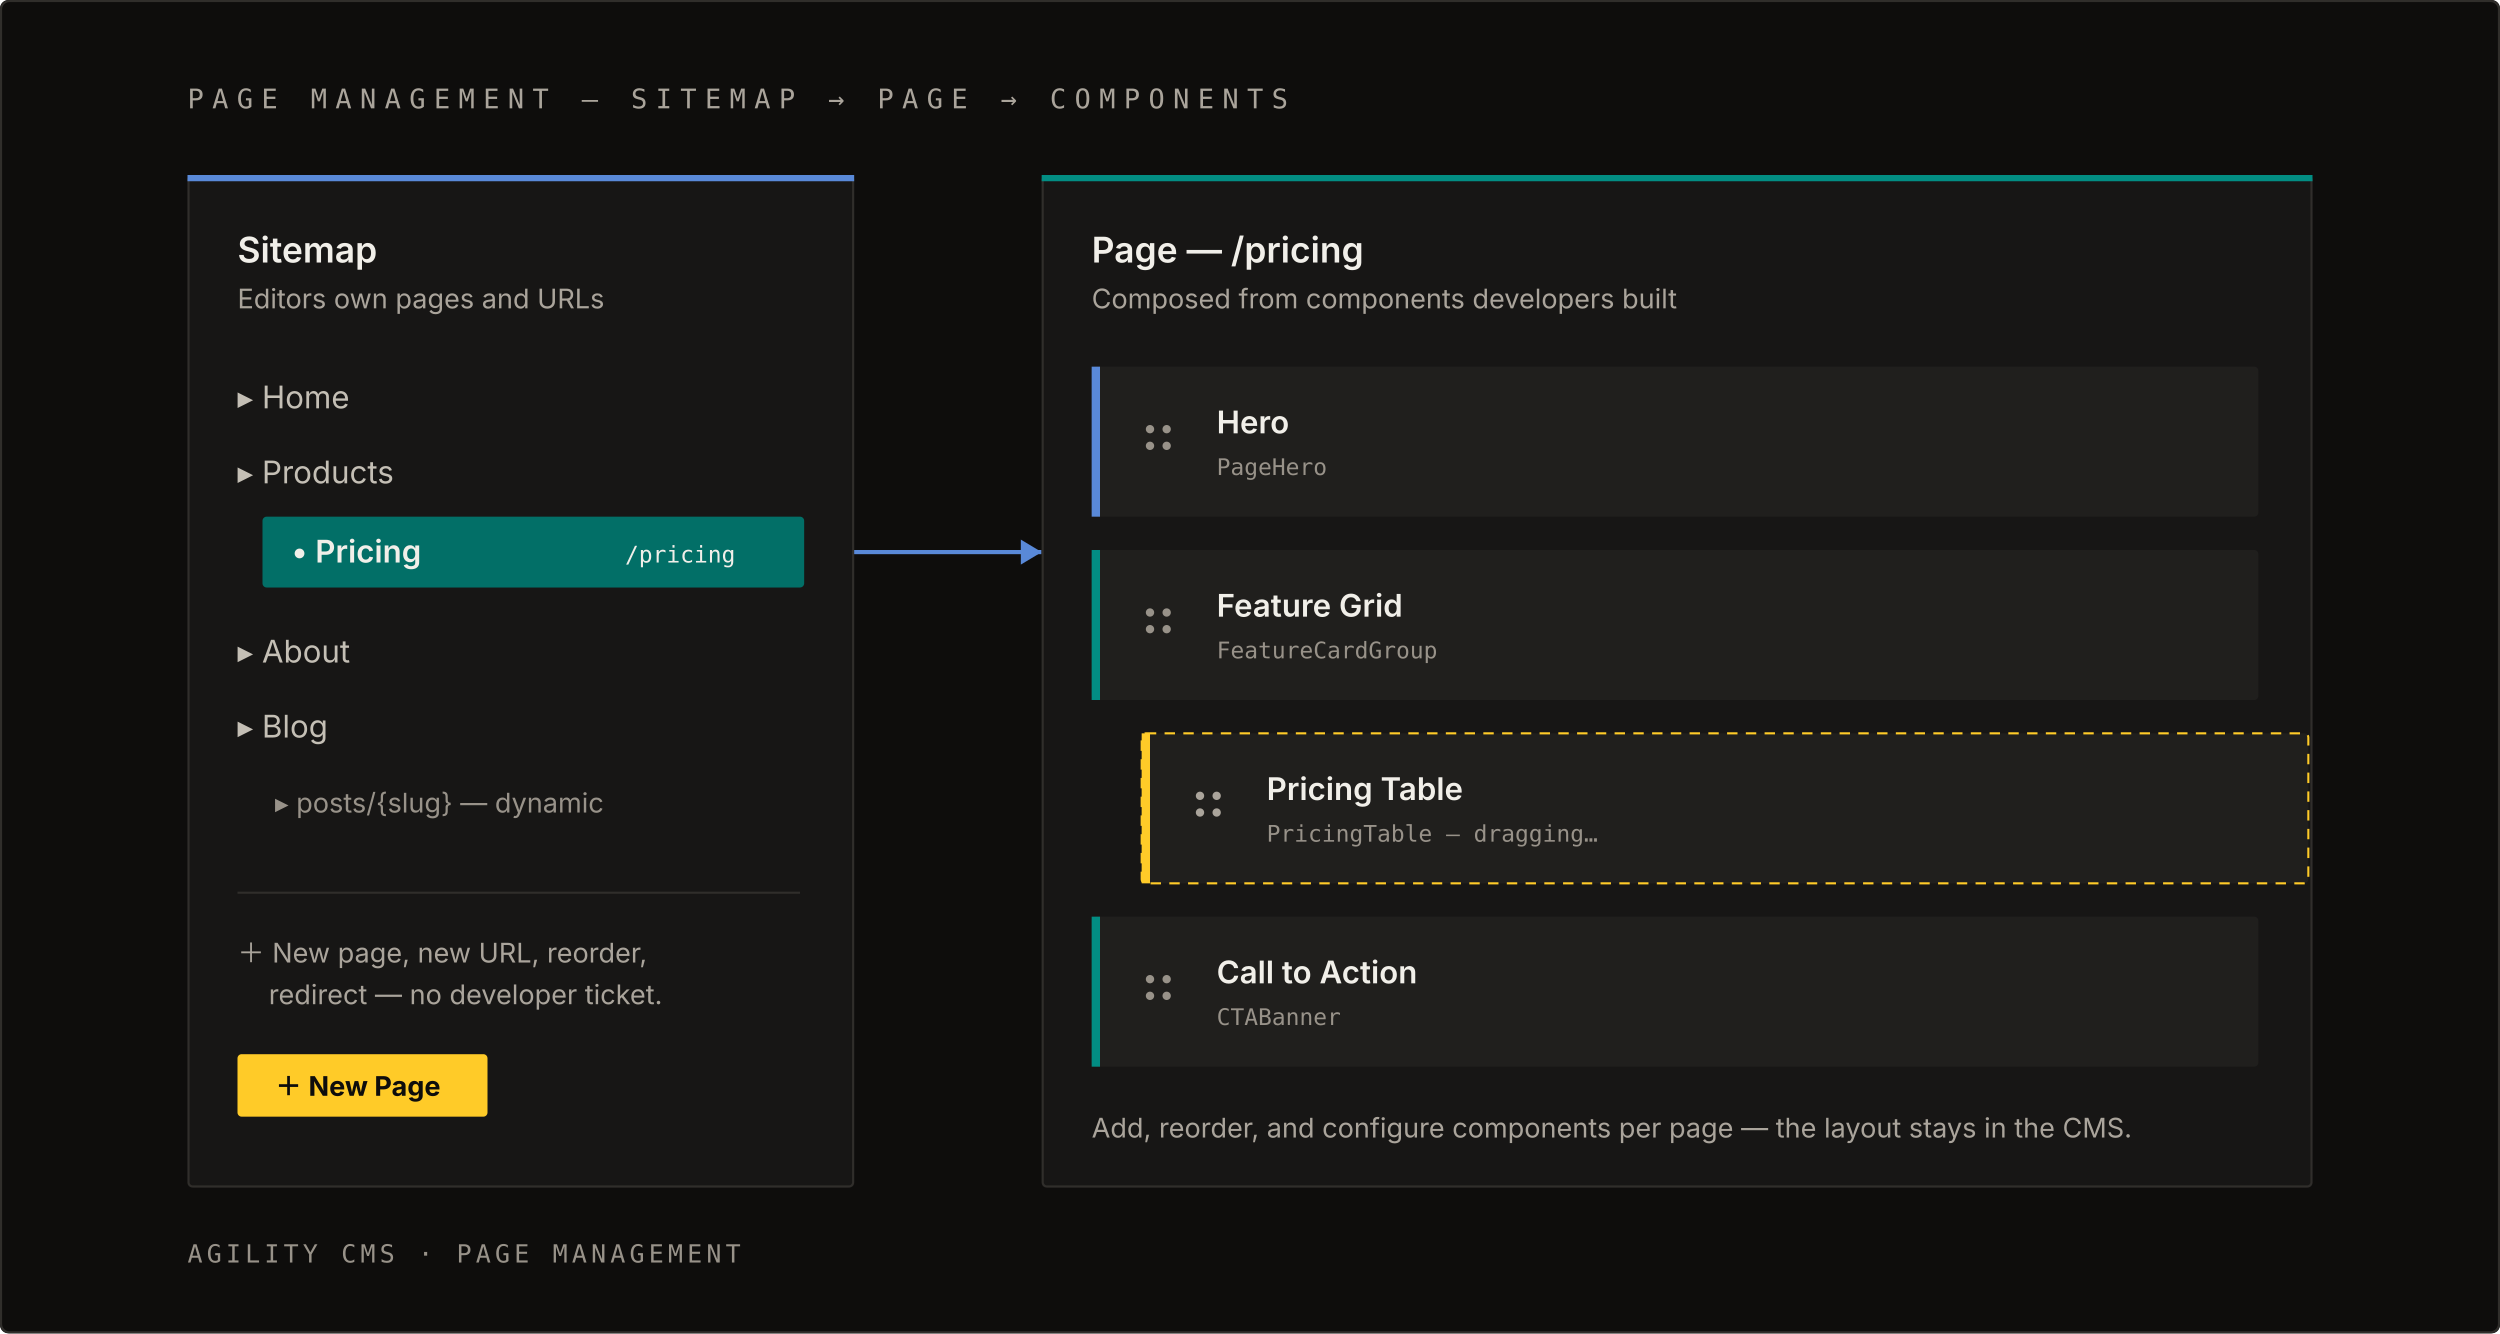
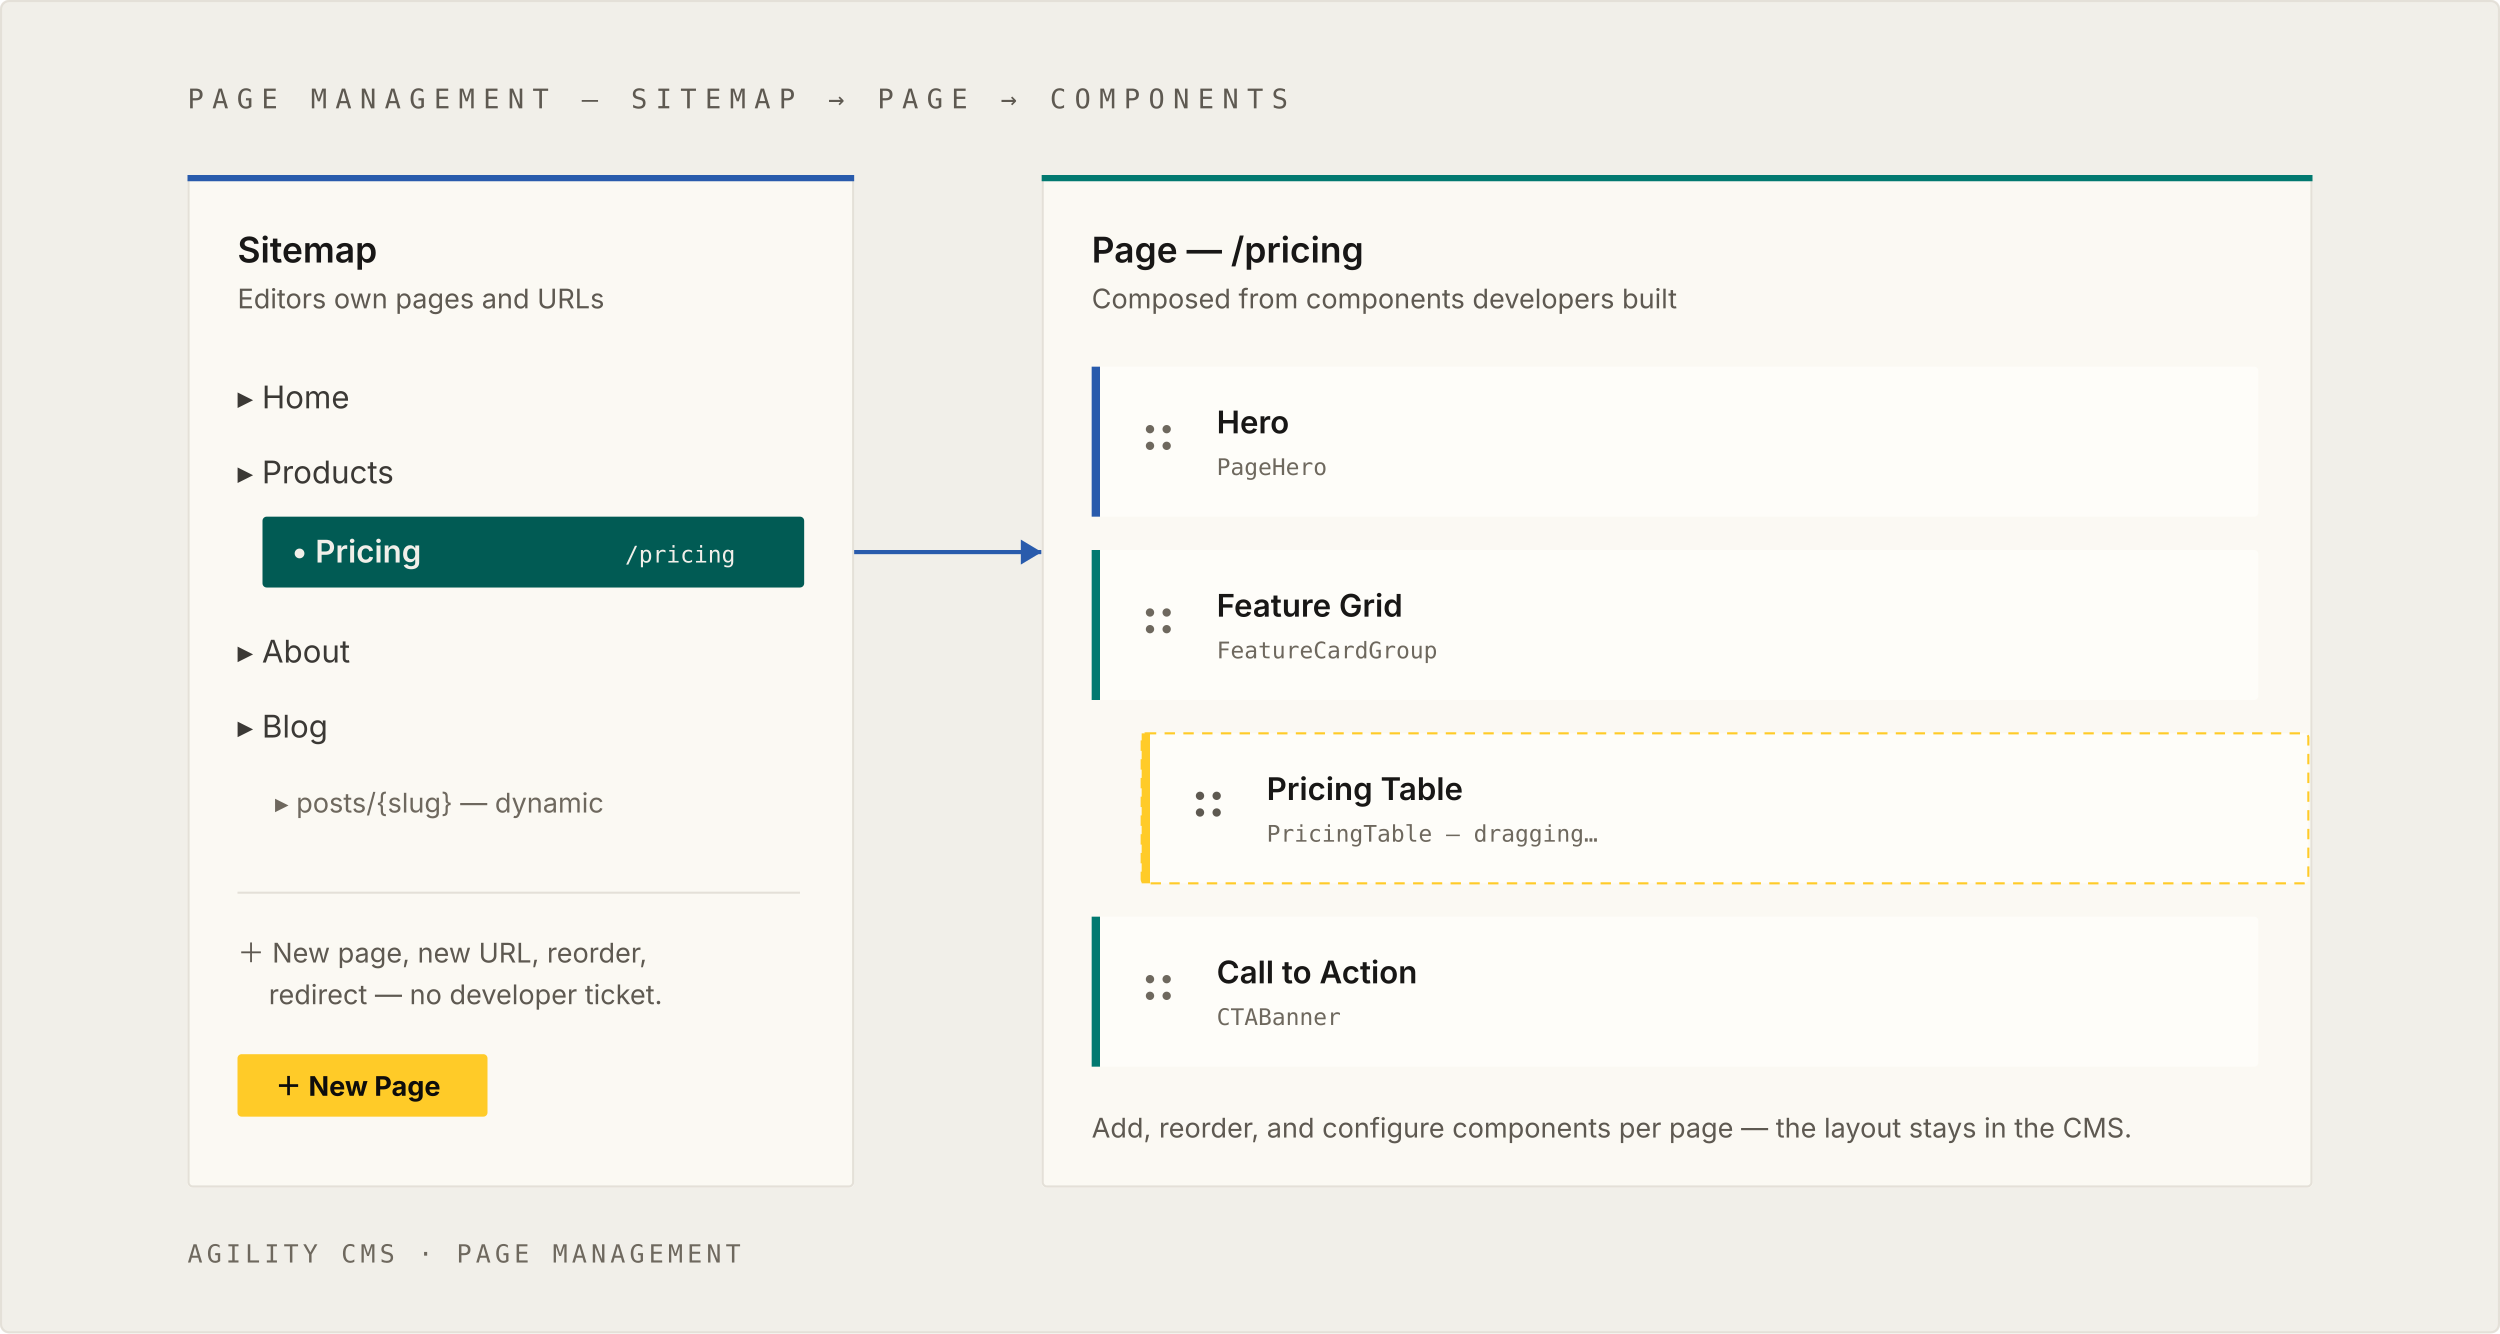
<svg xmlns="http://www.w3.org/2000/svg" width="1200" height="640" viewBox="0 0 1200 640" fill="none" font-family="system-ui, -apple-system, sans-serif">
-   <rect width="1200" height="640" rx="4" fill="#0E0D0C" />
-   <rect x="0.5" y="0.5" width="1199" height="639" rx="4" stroke="#302E2B" />
-   <text x="90" y="52" font-family="ui-monospace, monospace" font-size="13" letter-spacing="4" fill="#AAA49B">PAGE MANAGEMENT — SITEMAP → PAGE → COMPONENTS</text>
-   <rect x="90" y="84" width="320" height="486" rx="2" fill="#171615" />
-   <rect x="90.5" y="84.5" width="319" height="485" rx="2" stroke="#302E2B" />
-   <rect x="90" y="84" width="320" height="3" fill="#5989D8" />
-   <text x="114" y="126" font-size="17" font-weight="600" fill="#F1EFE9">Sitemap</text>
-   <text x="114" y="148" font-size="13" fill="#AAA49B">Editors own pages and URLs</text>
-   <text x="114" y="196" font-size="15" fill="#C4BFB5">▸ Home</text>
-   <text x="114" y="232" font-size="15" fill="#C4BFB5">▸ Products</text>
-   <rect x="126" y="248" width="260" height="34" rx="2" fill="#026F67" />
-   <text x="140" y="270" font-size="15" font-weight="600" fill="#F1EFE9">• Pricing</text>
-   <text x="300" y="270" font-family="ui-monospace, monospace" font-size="11" fill="#F1EFE9">/pricing</text>
-   <text x="114" y="318" font-size="15" fill="#C4BFB5">▸ About</text>
-   <text x="114" y="354" font-size="15" fill="#C4BFB5">▸ Blog</text>
-   <text x="132" y="390" font-size="13" fill="#989289">▸ posts/{slug} — dynamic</text>
-   <rect x="114" y="428" width="270" height="1" fill="#302E2B" />
-   <text x="114" y="462" font-size="13" fill="#AAA49B">＋ New page, new URL, reorder,</text>
-   <text x="129" y="482" font-size="13" fill="#AAA49B">redirect — no developer ticket.</text>
-   <rect x="114" y="506" width="120" height="30" rx="2" fill="#FFCB28" />
-   <text x="132" y="526" font-size="13" font-weight="700" fill="#0E0D0C">＋ New Page</text>
-   <path d="M410 265 L500 265" stroke="#5989D8" stroke-width="2" />
-   <path d="M500 265 l-10 -6 v12 z" fill="#5989D8" />
-   <rect x="500" y="84" width="610" height="486" rx="2" fill="#171615" />
-   <rect x="500.5" y="84.5" width="609" height="485" rx="2" stroke="#302E2B" />
-   <rect x="500" y="84" width="610" height="3" fill="#028D83" />
-   <text x="524" y="126" font-size="17" font-weight="600" fill="#F1EFE9">Page — /pricing</text>
-   <text x="524" y="148" font-size="13" fill="#AAA49B">Composed from components developers built</text>
+   <style>
+     .f-bg{fill:#F1EFE9}
+     .f-border{fill:#E4E0D8}
+     .f-faint{fill:#6E685E}
+     .f-muted{fill:#5E5951}
+     .f-pdim{fill:#015B54}
+     .f-primary{fill:#027970}
+     .f-raised{fill:#FEFDF9}
+     .f-secondary{fill:#295BAC}
+     .f-surface{fill:#FBF9F3}
+     .f-tertiary{fill:#FFCB28}
+     .f-text{fill:#181716}
+     .f-text2{fill:#3B3935}
+     .s-border{stroke:#E4E0D8}
+     .s-secondary{stroke:#295BAC}
+     .s-tertiary{stroke:#FFCB28}
+     .on-teal{fill:#F1EFE9}
+     .on-yellow{fill:#0E0D0C}
+     @media (prefers-color-scheme: dark) {
+       .f-bg{fill:#0E0D0C}
+       .f-border{fill:#302E2B}
+       .f-faint{fill:#989289}
+       .f-muted{fill:#AAA49B}
+       .f-pdim{fill:#026F67}
+       .f-primary{fill:#028D83}
+       .f-raised{fill:#201F1D}
+       .f-secondary{fill:#5989D8}
+       .f-surface{fill:#171615}
+       .f-tertiary{fill:#FFCB28}
+       .f-text{fill:#F1EFE9}
+       .f-text2{fill:#C4BFB5}
+       .s-border{stroke:#302E2B}
+       .s-secondary{stroke:#5989D8}
+       .s-tertiary{stroke:#FFCB28}
+       .on-teal{fill:#F1EFE9}
+       .on-yellow{fill:#0E0D0C}
+     }
+   </style>
+   <rect class="f-bg" width="1200" height="640" rx="4" />
+   <rect class="s-border" x="0.5" y="0.5" width="1199" height="639" rx="4" />
+   <text class="f-muted" x="90" y="52" font-family="ui-monospace, monospace" font-size="13" letter-spacing="4">PAGE MANAGEMENT — SITEMAP → PAGE → COMPONENTS</text>
+   <rect class="f-surface" x="90" y="84" width="320" height="486" rx="2" />
+   <rect class="s-border" x="90.5" y="84.5" width="319" height="485" rx="2" />
+   <rect class="f-secondary" x="90" y="84" width="320" height="3" />
+   <text class="f-text" x="114" y="126" font-size="17" font-weight="600">Sitemap</text>
+   <text class="f-muted" x="114" y="148" font-size="13">Editors own pages and URLs</text>
+   <text class="f-text2" x="114" y="196" font-size="15">▸ Home</text>
+   <text class="f-text2" x="114" y="232" font-size="15">▸ Products</text>
+   <rect class="f-pdim" x="126" y="248" width="260" height="34" rx="2" />
+   <text class="on-teal" x="140" y="270" font-size="15" font-weight="600">• Pricing</text>
+   <text class="on-teal" x="300" y="270" font-family="ui-monospace, monospace" font-size="11">/pricing</text>
+   <text class="f-text2" x="114" y="318" font-size="15">▸ About</text>
+   <text class="f-text2" x="114" y="354" font-size="15">▸ Blog</text>
+   <text class="f-faint" x="132" y="390" font-size="13">▸ posts/{slug} — dynamic</text>
+   <rect class="f-border" x="114" y="428" width="270" height="1" />
+   <text class="f-muted" x="114" y="462" font-size="13">＋ New page, new URL, reorder,</text>
+   <text class="f-muted" x="129" y="482" font-size="13">redirect — no developer ticket.</text>
+   <rect class="f-tertiary" x="114" y="506" width="120" height="30" rx="2" />
+   <text class="on-yellow" x="132" y="526" font-size="13" font-weight="700">＋ New Page</text>
+   <path class="s-secondary" d="M410 265 L500 265" stroke-width="2" />
+   <path class="f-secondary" d="M500 265 l-10 -6 v12 z" />
+   <rect class="f-surface" x="500" y="84" width="610" height="486" rx="2" />
+   <rect class="s-border" x="500.5" y="84.5" width="609" height="485" rx="2" />
+   <rect class="f-primary" x="500" y="84" width="610" height="3" />
+   <text class="f-text" x="524" y="126" font-size="17" font-weight="600">Page — /pricing</text>
+   <text class="f-muted" x="524" y="148" font-size="13">Composed from components developers built</text>
  <g>
-     <rect x="524" y="176" width="560" height="72" rx="2" fill="#201F1D" />
-     <rect x="524" y="176" width="4" height="72" fill="#5989D8" />
-     <circle cx="552" cy="206" r="2" fill="#989289" />
-     <circle cx="552" cy="214" r="2" fill="#989289" />
-     <circle cx="560" cy="206" r="2" fill="#989289" />
-     <circle cx="560" cy="214" r="2" fill="#989289" />
-     <text x="584" y="208" font-size="15" font-weight="600" fill="#F1EFE9">Hero</text>
-     <text x="584" y="228" font-family="ui-monospace, monospace" font-size="11" fill="#989289">PageHero</text>
+     <rect class="f-raised" x="524" y="176" width="560" height="72" rx="2" />
+     <rect class="f-secondary" x="524" y="176" width="4" height="72" />
+     <circle class="f-faint" cx="552" cy="206" r="2" />
+     <circle class="f-faint" cx="552" cy="214" r="2" />
+     <circle class="f-faint" cx="560" cy="206" r="2" />
+     <circle class="f-faint" cx="560" cy="214" r="2" />
+     <text class="f-text" x="584" y="208" font-size="15" font-weight="600">Hero</text>
+     <text class="f-faint" x="584" y="228" font-family="ui-monospace, monospace" font-size="11">PageHero</text>
  </g>
  <g>
-     <rect x="524" y="264" width="560" height="72" rx="2" fill="#201F1D" />
-     <rect x="524" y="264" width="4" height="72" fill="#028D83" />
-     <circle cx="552" cy="294" r="2" fill="#989289" />
-     <circle cx="552" cy="302" r="2" fill="#989289" />
-     <circle cx="560" cy="294" r="2" fill="#989289" />
-     <circle cx="560" cy="302" r="2" fill="#989289" />
-     <text x="584" y="296" font-size="15" font-weight="600" fill="#F1EFE9">Feature Grid</text>
-     <text x="584" y="316" font-family="ui-monospace, monospace" font-size="11" fill="#989289">FeatureCardGroup</text>
+     <rect class="f-raised" x="524" y="264" width="560" height="72" rx="2" />
+     <rect class="f-primary" x="524" y="264" width="4" height="72" />
+     <circle class="f-faint" cx="552" cy="294" r="2" />
+     <circle class="f-faint" cx="552" cy="302" r="2" />
+     <circle class="f-faint" cx="560" cy="294" r="2" />
+     <circle class="f-faint" cx="560" cy="302" r="2" />
+     <text class="f-text" x="584" y="296" font-size="15" font-weight="600">Feature Grid</text>
+     <text class="f-faint" x="584" y="316" font-family="ui-monospace, monospace" font-size="11">FeatureCardGroup</text>
  </g>
  <g transform="translate(24 0)">
-     <rect x="524" y="352" width="560" height="72" rx="2" fill="#201F1D" stroke="#FFCB28" stroke-dasharray="5 4" />
-     <rect x="524" y="352" width="4" height="72" fill="#FFCB28" />
-     <circle cx="552" cy="382" r="2" fill="#AAA49B" />
-     <circle cx="552" cy="390" r="2" fill="#AAA49B" />
-     <circle cx="560" cy="382" r="2" fill="#AAA49B" />
-     <circle cx="560" cy="390" r="2" fill="#AAA49B" />
-     <text x="584" y="384" font-size="15" font-weight="600" fill="#F1EFE9">Pricing Table</text>
-     <text x="584" y="404" font-family="ui-monospace, monospace" font-size="11" fill="#989289">PricingTable — dragging…</text>
+     <rect class="f-raised s-tertiary" x="524" y="352" width="560" height="72" rx="2" stroke-dasharray="5 4" />
+     <rect class="f-tertiary" x="524" y="352" width="4" height="72" />
+     <circle class="f-muted" cx="552" cy="382" r="2" />
+     <circle class="f-muted" cx="552" cy="390" r="2" />
+     <circle class="f-muted" cx="560" cy="382" r="2" />
+     <circle class="f-muted" cx="560" cy="390" r="2" />
+     <text class="f-text" x="584" y="384" font-size="15" font-weight="600">Pricing Table</text>
+     <text class="f-faint" x="584" y="404" font-family="ui-monospace, monospace" font-size="11">PricingTable — dragging…</text>
  </g>
  <g>
-     <rect x="524" y="440" width="560" height="72" rx="2" fill="#201F1D" />
-     <rect x="524" y="440" width="4" height="72" fill="#028D83" />
-     <circle cx="552" cy="470" r="2" fill="#989289" />
-     <circle cx="552" cy="478" r="2" fill="#989289" />
-     <circle cx="560" cy="470" r="2" fill="#989289" />
-     <circle cx="560" cy="478" r="2" fill="#989289" />
-     <text x="584" y="472" font-size="15" font-weight="600" fill="#F1EFE9">Call to Action</text>
-     <text x="584" y="492" font-family="ui-monospace, monospace" font-size="11" fill="#989289">CTABanner</text>
+     <rect class="f-raised" x="524" y="440" width="560" height="72" rx="2" />
+     <rect class="f-primary" x="524" y="440" width="4" height="72" />
+     <circle class="f-faint" cx="552" cy="470" r="2" />
+     <circle class="f-faint" cx="552" cy="478" r="2" />
+     <circle class="f-faint" cx="560" cy="470" r="2" />
+     <circle class="f-faint" cx="560" cy="478" r="2" />
+     <text class="f-text" x="584" y="472" font-size="15" font-weight="600">Call to Action</text>
+     <text class="f-faint" x="584" y="492" font-family="ui-monospace, monospace" font-size="11">CTABanner</text>
  </g>
-   <text x="524" y="546" font-size="13" fill="#AAA49B">Add, reorder, and configure components per page — the layout stays in the CMS.</text>
-   <text x="90" y="606" font-family="ui-monospace, monospace" font-size="12" letter-spacing="2" fill="#989289">AGILITY CMS · PAGE MANAGEMENT</text>
+   <text class="f-muted" x="524" y="546" font-size="13">Add, reorder, and configure components per page — the layout stays in the CMS.</text>
+   <text class="f-faint" x="90" y="606" font-family="ui-monospace, monospace" font-size="12" letter-spacing="2">AGILITY CMS · PAGE MANAGEMENT</text>
</svg>
